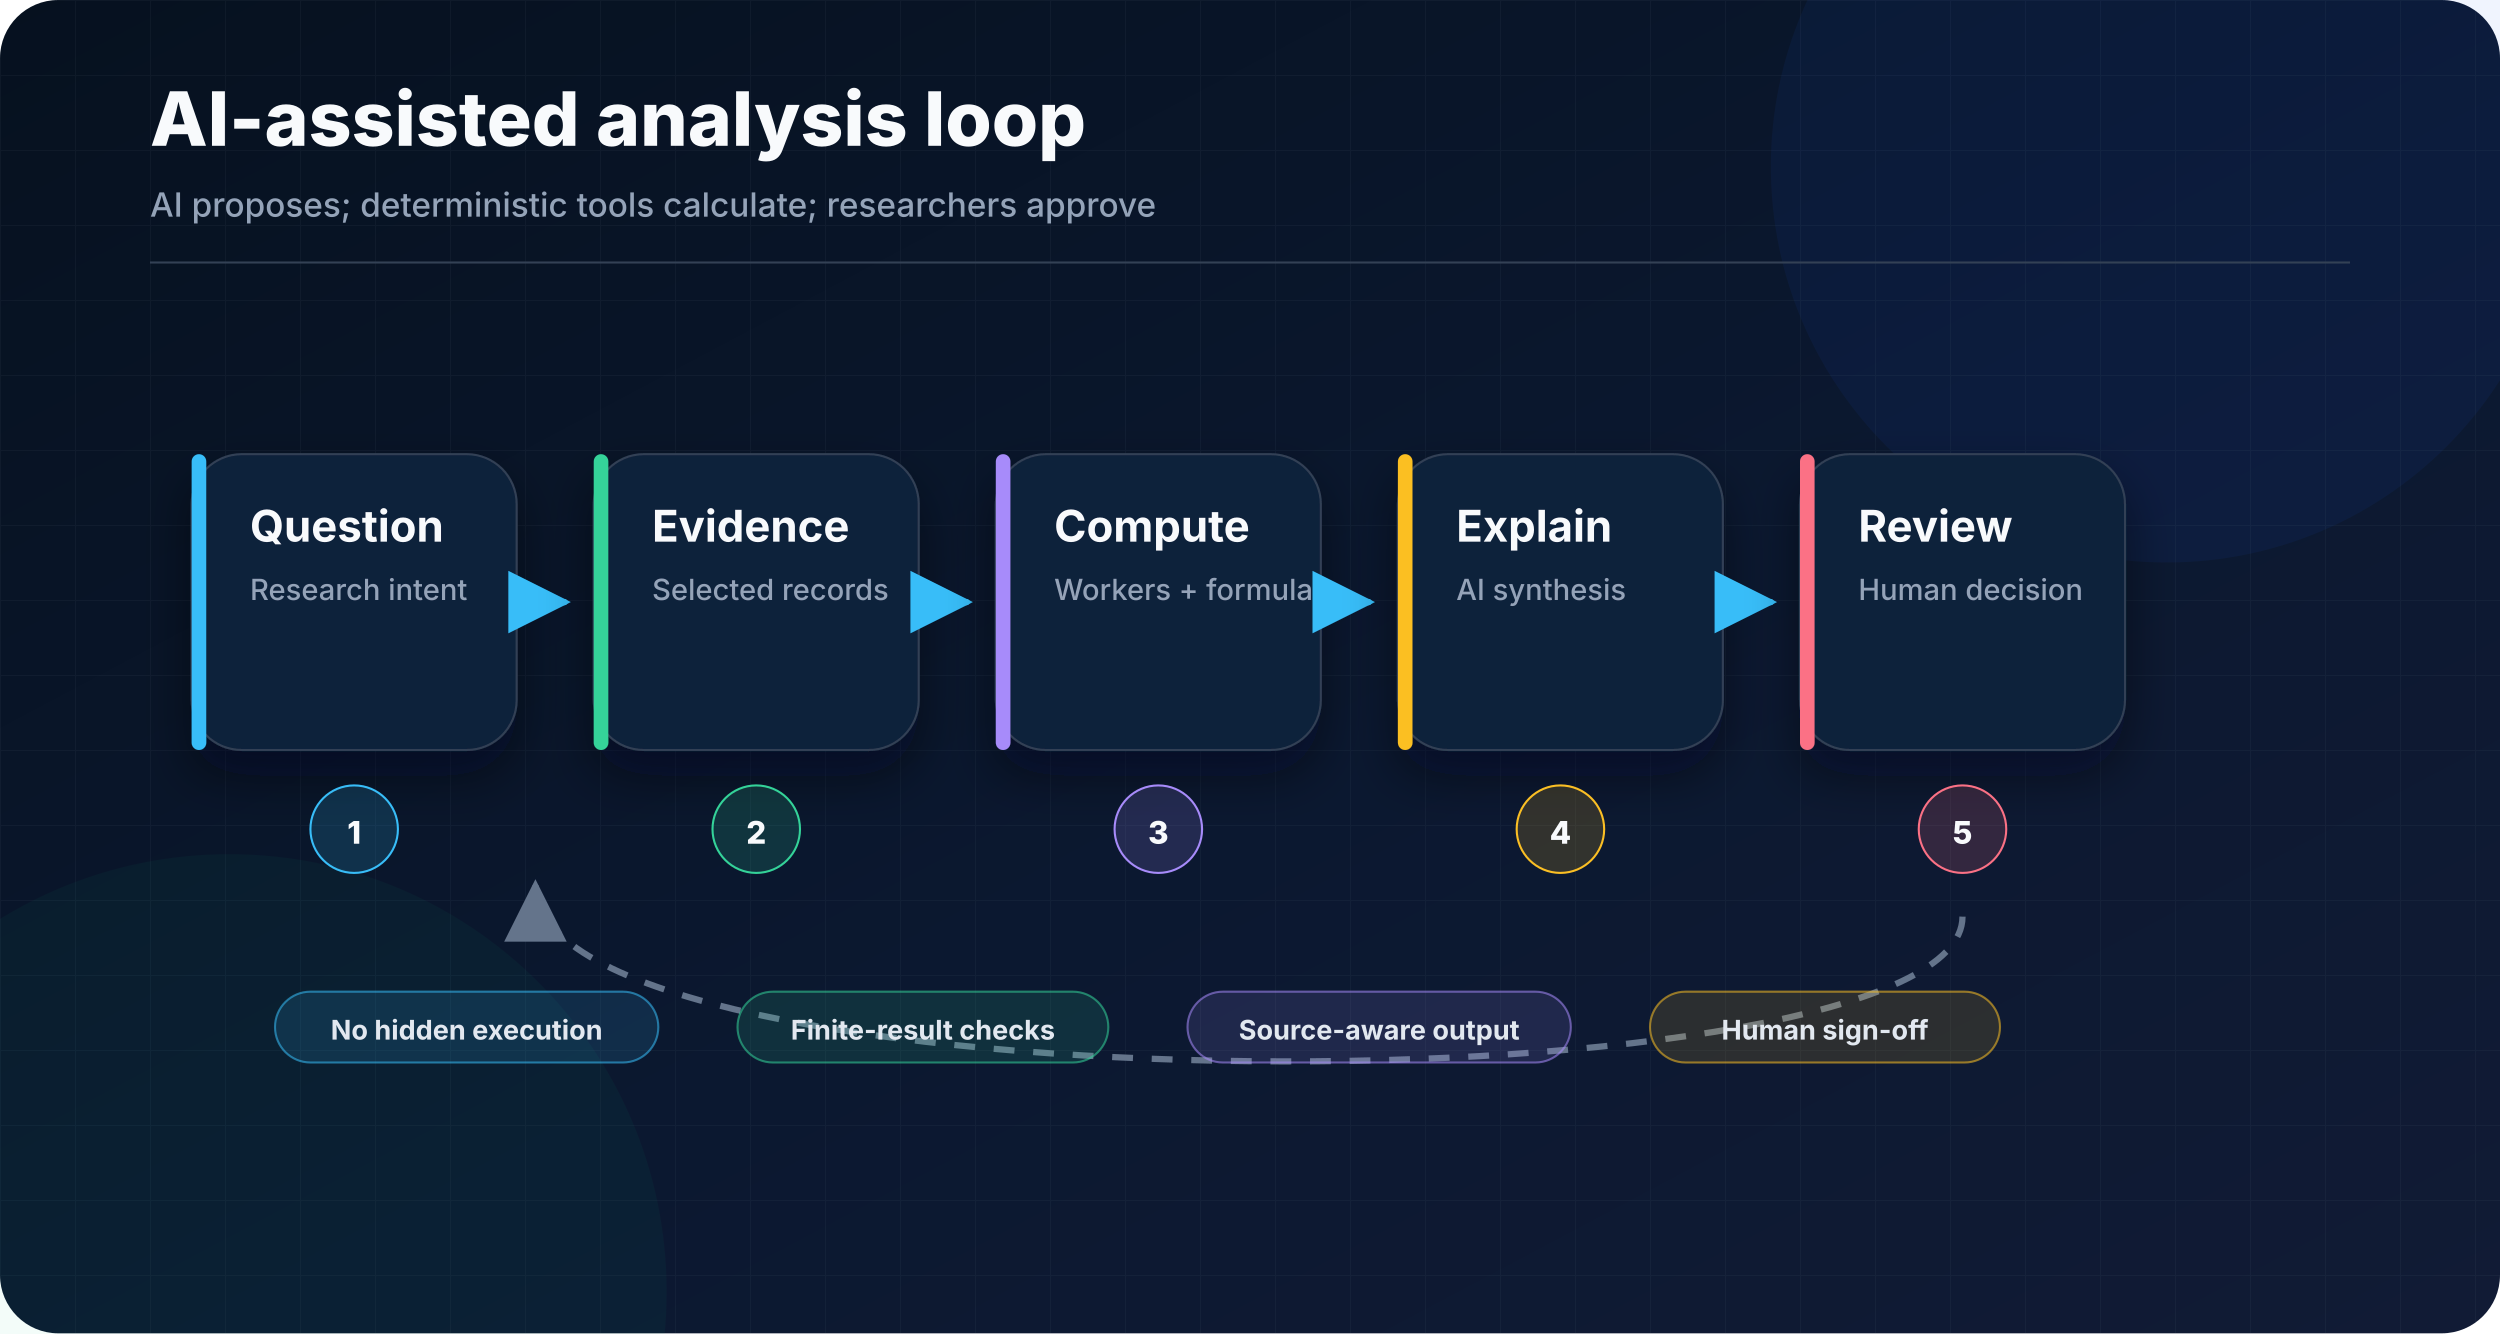
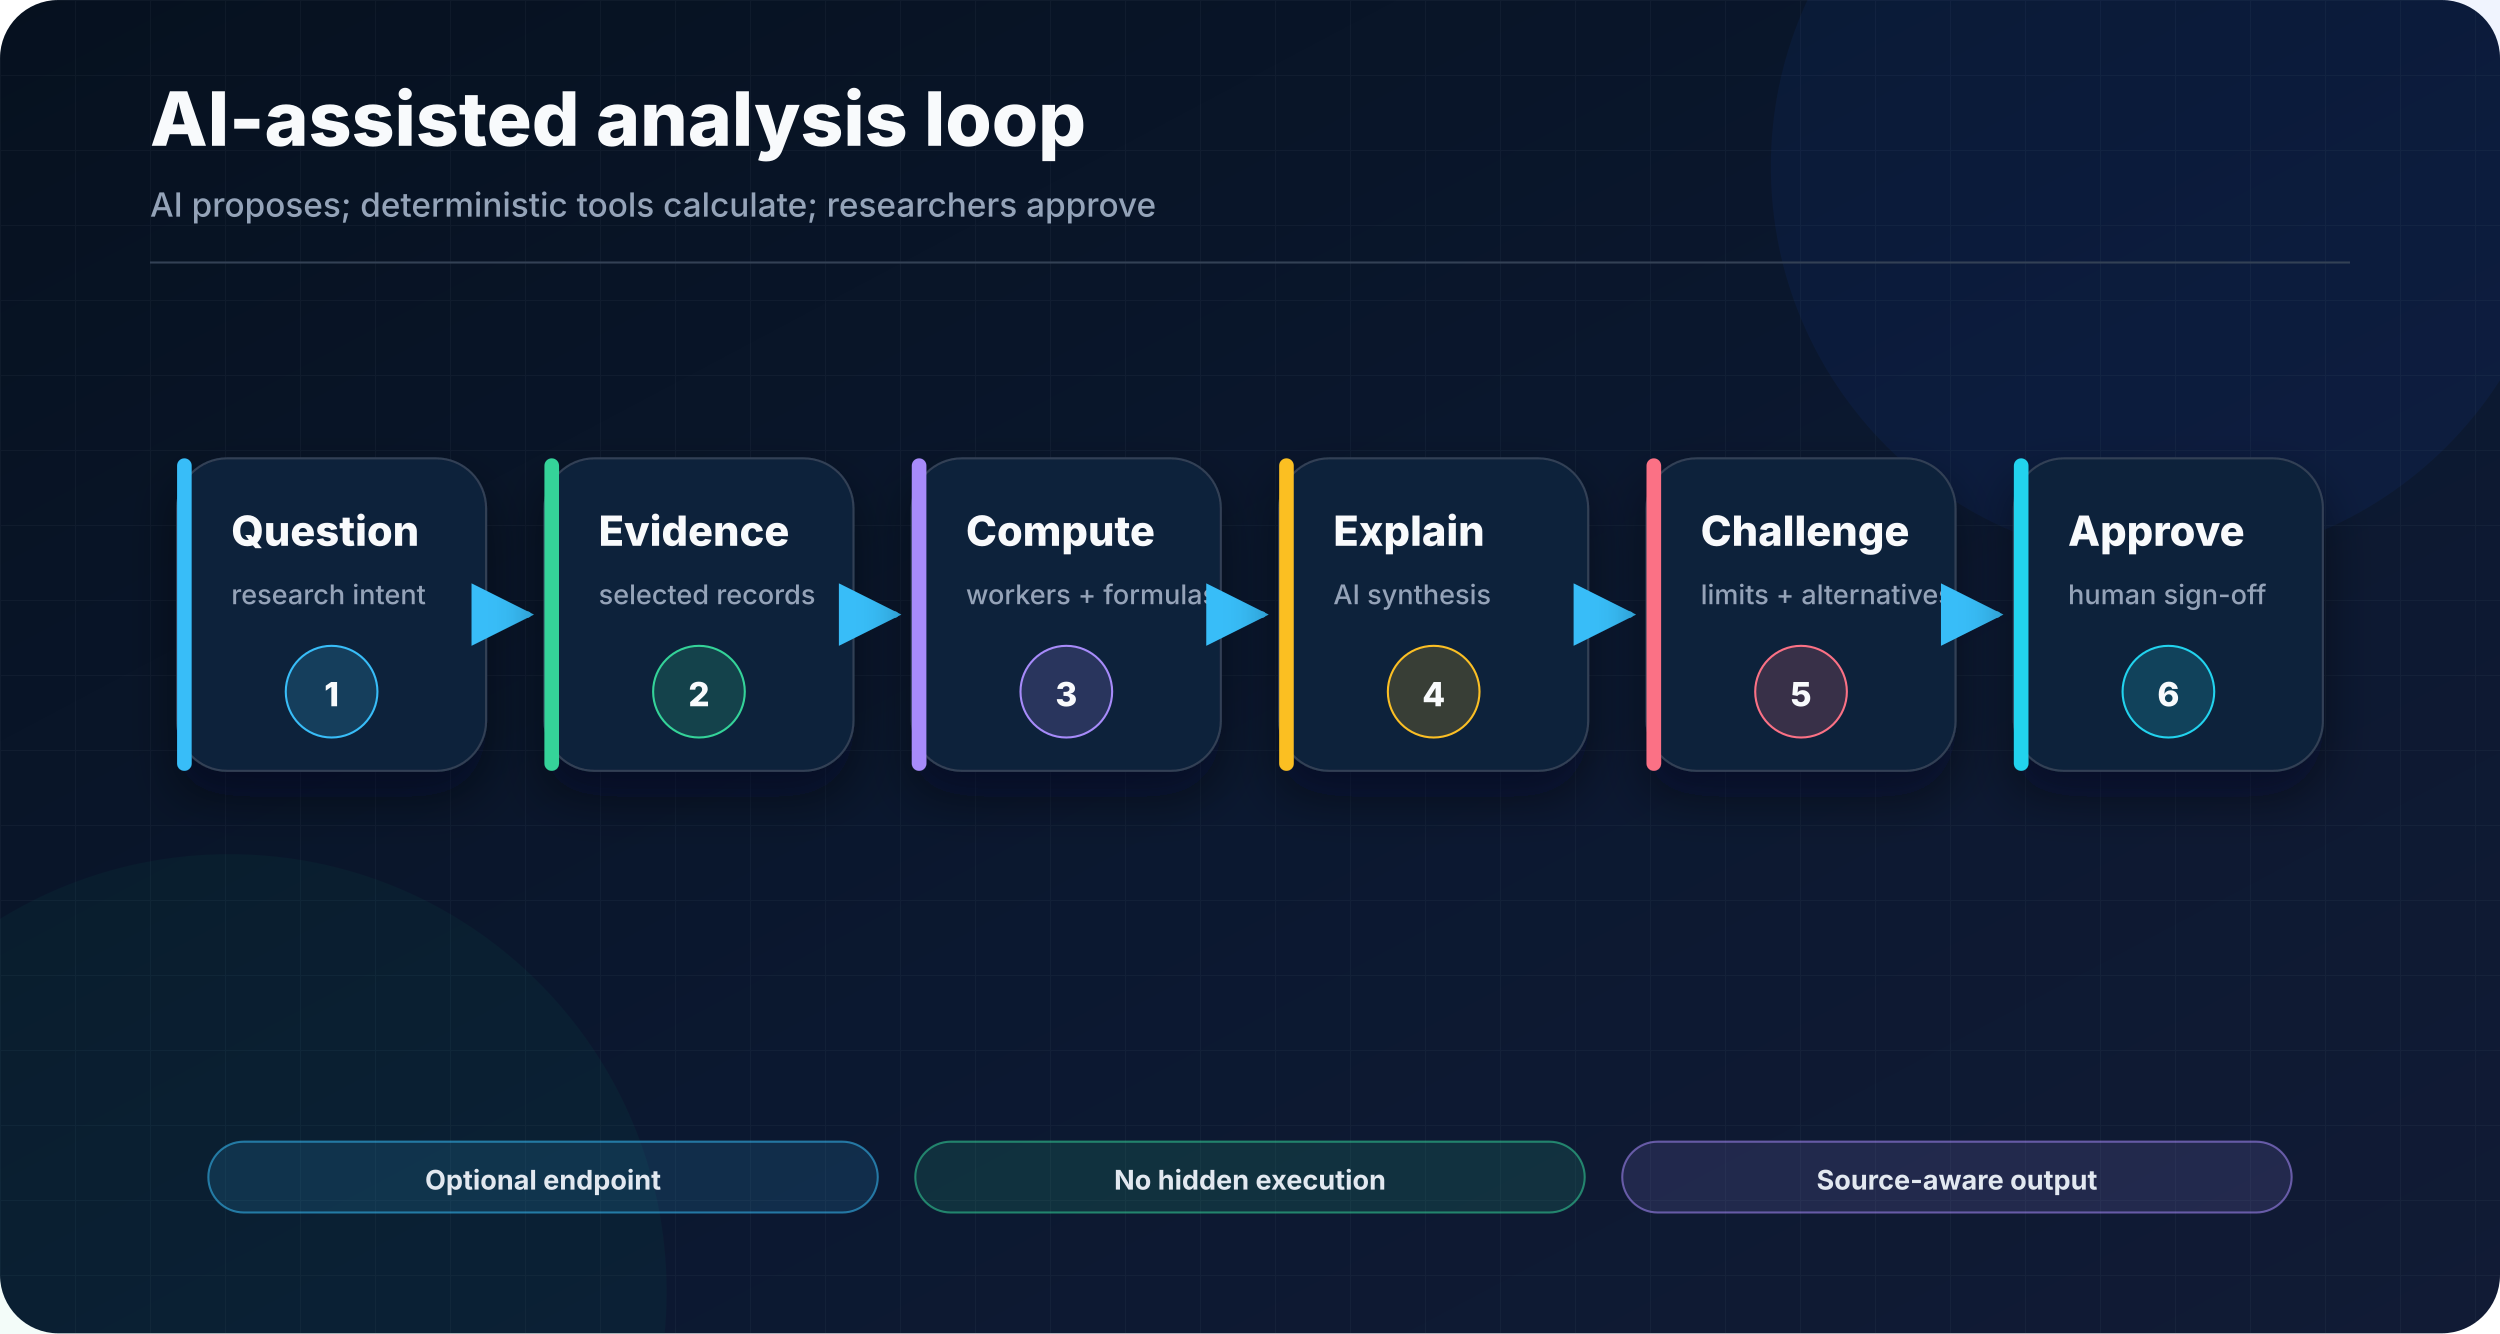
- <svg xmlns="http://www.w3.org/2000/svg" width="1200" height="640" viewBox="0 0 1200 640" role="img" aria-labelledby="ai-loop-title ai-loop-title-desc">
+ <svg xmlns="http://www.w3.org/2000/svg" width="1200" height="640" viewBox="0 0 1200 640" role="img" aria-labelledby="ai-title ai-title-desc">
  <defs>
    <linearGradient id="bg" x1="0" y1="0" x2="1" y2="1">
      <stop offset="0" stop-color="#06111f" />
-       <stop offset="0.55" stop-color="#0b1830" />
+       <stop offset=".56" stop-color="#0b1830" />
      <stop offset="1" stop-color="#111b35" />
    </linearGradient>
    <linearGradient id="cyan" x1="0" y1="0" x2="1" y2="1">
      <stop offset="0" stop-color="#22d3ee" />
      <stop offset="1" stop-color="#2563eb" />
    </linearGradient>
    <linearGradient id="emerald" x1="0" y1="0" x2="1" y2="1">
      <stop offset="0" stop-color="#34d399" />
      <stop offset="1" stop-color="#059669" />
    </linearGradient>
-     <linearGradient id="violet" x1="0" y1="0" x2="1" y2="1">
-       <stop offset="0" stop-color="#c084fc" />
-       <stop offset="1" stop-color="#7c3aed" />
-     </linearGradient>
-     <linearGradient id="amber" x1="0" y1="0" x2="1" y2="1">
-       <stop offset="0" stop-color="#fbbf24" />
-       <stop offset="1" stop-color="#f97316" />
-     </linearGradient>
-     <filter id="glow" x="-40%" y="-40%" width="180%" height="180%">
+     <filter id="shadow" x="-25%" y="-25%" width="150%" height="170%">
+       <feDropShadow dx="0" dy="12" stdDeviation="12" flood-color="#020617" flood-opacity=".46" />
+     </filter>
+     <filter id="glow" x="-50%" y="-50%" width="200%" height="200%">
      <feGaussianBlur stdDeviation="7" result="blur" />
      <feMerge>
        <feMergeNode in="blur" />
        <feMergeNode in="SourceGraphic" />
      </feMerge>
    </filter>
-     <filter id="shadow" x="-20%" y="-20%" width="140%" height="160%">
-       <feDropShadow dx="0" dy="12" stdDeviation="12" flood-color="#020617" flood-opacity=".45" />
-     </filter>
    <pattern id="grid" width="36" height="36" patternUnits="userSpaceOnUse">
-       <path d="M36 0H0V36" fill="none" stroke="#94a3b8" stroke-opacity=".055" stroke-width="1" />
+       <path d="M36 0H0V36" fill="none" stroke="#94a3b8" stroke-opacity=".055" />
    </pattern>
-     <marker id="arrow-cyan" markerWidth="10" markerHeight="10" refX="9" refY="5" orient="auto">
+     <marker id="arrow" markerWidth="10" markerHeight="10" refX="9" refY="5" orient="auto">
      <path d="M0 0L10 5L0 10Z" fill="#38bdf8" />
    </marker>
    <marker id="arrow-muted" markerWidth="10" markerHeight="10" refX="9" refY="5" orient="auto">
      <path d="M0 0L10 5L0 10Z" fill="#64748b" />
    </marker>
  </defs>
  <rect width="1200" height="640" rx="28" fill="url(#bg)" />
  <rect width="1200" height="640" rx="28" fill="url(#grid)" />
  <circle cx="1040" cy="80" r="190" fill="#2563eb" fill-opacity=".07" />
  <circle cx="110" cy="620" r="210" fill="#10b981" fill-opacity=".05" />
-   <text x="72" y="70" fill="#f8fafc" fill-opacity="1.0" font-family="Inter,Segoe UI,Arial,sans-serif" font-size="36" font-weight="800" text-anchor="start">AI-assisted analysis loop</text>
-   <text x="72" y="104" fill="#94a3b8" fill-opacity="1.0" font-family="Inter,Segoe UI,Arial,sans-serif" font-size="16" font-weight="500" text-anchor="start">AI proposes; deterministic tools calculate; researchers approve</text>
-   <path d="M72 126H1128" stroke="#334155" stroke-width="1" />
+   <text x="72" y="70" fill="#f8fafc" font-family="Inter,Segoe UI,Arial,sans-serif" font-size="36" font-weight="820" text-anchor="start">AI-assisted analysis loop</text>
+   <text x="72" y="104" fill="#94a3b8" font-family="Inter,Segoe UI,Arial,sans-serif" font-size="16" font-weight="520" text-anchor="start">AI proposes; deterministic tools calculate; researchers approve</text>
+   <path d="M72 126H1128" stroke="#334155" />
  <g filter="url(#shadow)">
-     <rect x="92" y="218" width="156" height="142" rx="24" fill="#0f213b" stroke="#334155" />
-     <rect x="92" y="218" width="7" height="142" rx="3.5" fill="#38bdf8" />
-     <text x="120" y="260" fill="#f8fafc" fill-opacity="1.0" font-family="Inter,Segoe UI,Arial,sans-serif" font-size="21" font-weight="750" text-anchor="start">Question</text>
-     <text x="120" y="288" fill="#94a3b8" fill-opacity="1.0" font-family="Inter,Segoe UI,Arial,sans-serif" font-size="14" font-weight="500" text-anchor="start">Research intent</text>
+     <rect x="85.0" y="220" width="148.333" height="150" rx="24" fill="#0f213b" stroke="#334155" />
+     <rect x="85.0" y="220" width="7" height="150" rx="3.5" fill="#38bdf8" />
+     <text x="111.0" y="262" fill="#f8fafc" font-family="Inter,Segoe UI,Arial,sans-serif" font-size="20" font-weight="760" text-anchor="start">Question</text>
+     <text x="111.0" y="290" fill="#94a3b8" font-family="Inter,Segoe UI,Arial,sans-serif" font-size="13" font-weight="520" text-anchor="start">research intent</text>
  </g>
-   <circle cx="170" cy="398" r="21" fill="#38bdf8" fill-opacity=".16" stroke="#38bdf8" />
-   <text x="170" y="405" fill="#f8fafc" fill-opacity="1.0" font-family="Inter,Segoe UI,Arial,sans-serif" font-size="15" font-weight="800" text-anchor="middle">1</text>
-   <path d="M248 289L271 289" fill="none" stroke="#38bdf8" stroke-width="3" stroke-linecap="round" marker-end="url(#arrow-cyan)" />
+   <circle cx="159.167" cy="332" r="22" fill="#38bdf8" fill-opacity=".18" stroke="#38bdf8" />
+   <text x="159.167" y="339" fill="#f8fafc" font-family="Inter,Segoe UI,Arial,sans-serif" font-size="16" font-weight="800" text-anchor="middle">1</text>
+   <path d="M233.333 295L253.333 295" fill="none" stroke="#38bdf8" stroke-width="3" stroke-linecap="round" marker-end="url(#arrow)" />
  <g filter="url(#shadow)">
-     <rect x="285" y="218" width="156" height="142" rx="24" fill="#0f213b" stroke="#334155" />
-     <rect x="285" y="218" width="7" height="142" rx="3.5" fill="#34d399" />
-     <text x="313" y="260" fill="#f8fafc" fill-opacity="1.0" font-family="Inter,Segoe UI,Arial,sans-serif" font-size="21" font-weight="750" text-anchor="start">Evidence</text>
-     <text x="313" y="288" fill="#94a3b8" fill-opacity="1.0" font-family="Inter,Segoe UI,Arial,sans-serif" font-size="14" font-weight="500" text-anchor="start">Selected records</text>
+     <rect x="261.333" y="220" width="148.333" height="150" rx="24" fill="#0f213b" stroke="#334155" />
+     <rect x="261.333" y="220" width="7" height="150" rx="3.5" fill="#34d399" />
+     <text x="287.333" y="262" fill="#f8fafc" font-family="Inter,Segoe UI,Arial,sans-serif" font-size="20" font-weight="760" text-anchor="start">Evidence</text>
+     <text x="287.333" y="290" fill="#94a3b8" font-family="Inter,Segoe UI,Arial,sans-serif" font-size="13" font-weight="520" text-anchor="start">selected records</text>
  </g>
-   <circle cx="363" cy="398" r="21" fill="#34d399" fill-opacity=".16" stroke="#34d399" />
-   <text x="363" y="405" fill="#f8fafc" fill-opacity="1.0" font-family="Inter,Segoe UI,Arial,sans-serif" font-size="15" font-weight="800" text-anchor="middle">2</text>
-   <path d="M441 289L464 289" fill="none" stroke="#38bdf8" stroke-width="3" stroke-linecap="round" marker-end="url(#arrow-cyan)" />
+   <circle cx="335.5" cy="332" r="22" fill="#34d399" fill-opacity=".18" stroke="#34d399" />
+   <text x="335.5" y="339" fill="#f8fafc" font-family="Inter,Segoe UI,Arial,sans-serif" font-size="16" font-weight="800" text-anchor="middle">2</text>
+   <path d="M409.667 295L429.667 295" fill="none" stroke="#38bdf8" stroke-width="3" stroke-linecap="round" marker-end="url(#arrow)" />
  <g filter="url(#shadow)">
-     <rect x="478" y="218" width="156" height="142" rx="24" fill="#0f213b" stroke="#334155" />
-     <rect x="478" y="218" width="7" height="142" rx="3.5" fill="#a78bfa" />
-     <text x="506" y="260" fill="#f8fafc" fill-opacity="1.0" font-family="Inter,Segoe UI,Arial,sans-serif" font-size="21" font-weight="750" text-anchor="start">Compute</text>
-     <text x="506" y="288" fill="#94a3b8" fill-opacity="1.0" font-family="Inter,Segoe UI,Arial,sans-serif" font-size="14" font-weight="500" text-anchor="start">Workers + formulas</text>
+     <rect x="437.667" y="220" width="148.333" height="150" rx="24" fill="#0f213b" stroke="#334155" />
+     <rect x="437.667" y="220" width="7" height="150" rx="3.5" fill="#a78bfa" />
+     <text x="463.667" y="262" fill="#f8fafc" font-family="Inter,Segoe UI,Arial,sans-serif" font-size="20" font-weight="760" text-anchor="start">Compute</text>
+     <text x="463.667" y="290" fill="#94a3b8" font-family="Inter,Segoe UI,Arial,sans-serif" font-size="13" font-weight="520" text-anchor="start">workers + formulas</text>
  </g>
-   <circle cx="556" cy="398" r="21" fill="#a78bfa" fill-opacity=".16" stroke="#a78bfa" />
-   <text x="556" y="405" fill="#f8fafc" fill-opacity="1.0" font-family="Inter,Segoe UI,Arial,sans-serif" font-size="15" font-weight="800" text-anchor="middle">3</text>
-   <path d="M634 289L657 289" fill="none" stroke="#38bdf8" stroke-width="3" stroke-linecap="round" marker-end="url(#arrow-cyan)" />
+   <circle cx="511.833" cy="332" r="22" fill="#a78bfa" fill-opacity=".18" stroke="#a78bfa" />
+   <text x="511.833" y="339" fill="#f8fafc" font-family="Inter,Segoe UI,Arial,sans-serif" font-size="16" font-weight="800" text-anchor="middle">3</text>
+   <path d="M586.0 295L606.0 295" fill="none" stroke="#38bdf8" stroke-width="3" stroke-linecap="round" marker-end="url(#arrow)" />
  <g filter="url(#shadow)">
-     <rect x="671" y="218" width="156" height="142" rx="24" fill="#0f213b" stroke="#334155" />
-     <rect x="671" y="218" width="7" height="142" rx="3.5" fill="#fbbf24" />
-     <text x="699" y="260" fill="#f8fafc" fill-opacity="1.0" font-family="Inter,Segoe UI,Arial,sans-serif" font-size="21" font-weight="750" text-anchor="start">Explain</text>
-     <text x="699" y="288" fill="#94a3b8" fill-opacity="1.0" font-family="Inter,Segoe UI,Arial,sans-serif" font-size="14" font-weight="500" text-anchor="start">AI synthesis</text>
+     <rect x="614.0" y="220" width="148.333" height="150" rx="24" fill="#0f213b" stroke="#334155" />
+     <rect x="614.0" y="220" width="7" height="150" rx="3.5" fill="#fbbf24" />
+     <text x="640.0" y="262" fill="#f8fafc" font-family="Inter,Segoe UI,Arial,sans-serif" font-size="20" font-weight="760" text-anchor="start">Explain</text>
+     <text x="640.0" y="290" fill="#94a3b8" font-family="Inter,Segoe UI,Arial,sans-serif" font-size="13" font-weight="520" text-anchor="start">AI synthesis</text>
  </g>
-   <circle cx="749" cy="398" r="21" fill="#fbbf24" fill-opacity=".16" stroke="#fbbf24" />
-   <text x="749" y="405" fill="#f8fafc" fill-opacity="1.0" font-family="Inter,Segoe UI,Arial,sans-serif" font-size="15" font-weight="800" text-anchor="middle">4</text>
-   <path d="M827 289L850 289" fill="none" stroke="#38bdf8" stroke-width="3" stroke-linecap="round" marker-end="url(#arrow-cyan)" />
+   <circle cx="688.167" cy="332" r="22" fill="#fbbf24" fill-opacity=".18" stroke="#fbbf24" />
+   <text x="688.167" y="339" fill="#f8fafc" font-family="Inter,Segoe UI,Arial,sans-serif" font-size="16" font-weight="800" text-anchor="middle">4</text>
+   <path d="M762.333 295L782.333 295" fill="none" stroke="#38bdf8" stroke-width="3" stroke-linecap="round" marker-end="url(#arrow)" />
  <g filter="url(#shadow)">
-     <rect x="864" y="218" width="156" height="142" rx="24" fill="#0f213b" stroke="#334155" />
-     <rect x="864" y="218" width="7" height="142" rx="3.5" fill="#fb7185" />
-     <text x="892" y="260" fill="#f8fafc" fill-opacity="1.0" font-family="Inter,Segoe UI,Arial,sans-serif" font-size="21" font-weight="750" text-anchor="start">Review</text>
-     <text x="892" y="288" fill="#94a3b8" fill-opacity="1.0" font-family="Inter,Segoe UI,Arial,sans-serif" font-size="14" font-weight="500" text-anchor="start">Human decision</text>
+     <rect x="790.333" y="220" width="148.333" height="150" rx="24" fill="#0f213b" stroke="#334155" />
+     <rect x="790.333" y="220" width="7" height="150" rx="3.5" fill="#fb7185" />
+     <text x="816.333" y="262" fill="#f8fafc" font-family="Inter,Segoe UI,Arial,sans-serif" font-size="20" font-weight="760" text-anchor="start">Challenge</text>
+     <text x="816.333" y="290" fill="#94a3b8" font-family="Inter,Segoe UI,Arial,sans-serif" font-size="13" font-weight="520" text-anchor="start">limits + alternatives</text>
  </g>
-   <circle cx="942" cy="398" r="21" fill="#fb7185" fill-opacity=".16" stroke="#fb7185" />
-   <text x="942" y="405" fill="#f8fafc" fill-opacity="1.0" font-family="Inter,Segoe UI,Arial,sans-serif" font-size="15" font-weight="800" text-anchor="middle">5</text>
-   <path d="M942 440C942 535 257 535 257 425" fill="none" stroke="#64748b" stroke-width="3" stroke-dasharray="10 9" marker-end="url(#arrow-muted)" />
+   <circle cx="864.5" cy="332" r="22" fill="#fb7185" fill-opacity=".18" stroke="#fb7185" />
+   <text x="864.5" y="339" fill="#f8fafc" font-family="Inter,Segoe UI,Arial,sans-serif" font-size="16" font-weight="800" text-anchor="middle">5</text>
+   <path d="M938.667 295L958.667 295" fill="none" stroke="#38bdf8" stroke-width="3" stroke-linecap="round" marker-end="url(#arrow)" />
+   <g filter="url(#shadow)">
+     <rect x="966.667" y="220" width="148.333" height="150" rx="24" fill="#0f213b" stroke="#334155" />
+     <rect x="966.667" y="220" width="7" height="150" rx="3.5" fill="#22d3ee" />
+     <text x="992.667" y="262" fill="#f8fafc" font-family="Inter,Segoe UI,Arial,sans-serif" font-size="20" font-weight="760" text-anchor="start">Approve</text>
+     <text x="992.667" y="290" fill="#94a3b8" font-family="Inter,Segoe UI,Arial,sans-serif" font-size="13" font-weight="520" text-anchor="start">human sign-off</text>
+   </g>
+   <circle cx="1040.833" cy="332" r="22" fill="#22d3ee" fill-opacity=".18" stroke="#22d3ee" />
+   <text x="1040.833" y="339" fill="#f8fafc" font-family="Inter,Segoe UI,Arial,sans-serif" font-size="16" font-weight="800" text-anchor="middle">6</text>
  <g>
-     <rect x="132" y="476" width="184" height="34" rx="17" fill="#38bdf8" fill-opacity=".13" stroke="#38bdf8" stroke-opacity=".55" />
-     <text x="224.0" y="499" fill="#e2e8f0" fill-opacity="1.0" font-family="Inter,Segoe UI,Arial,sans-serif" font-size="13" font-weight="650" text-anchor="middle">No hidden execution</text>
+     <rect x="100" y="548" width="321.333" height="34" rx="17" fill="#38bdf8" fill-opacity=".13" stroke="#38bdf8" stroke-opacity=".55" />
+     <text x="260.667" y="571" fill="#e2e8f0" font-family="Inter,Segoe UI,Arial,sans-serif" font-size="13" font-weight="650" text-anchor="middle">Optional endpoint</text>
  </g>
  <g>
-     <rect x="354" y="476" width="178" height="34" rx="17" fill="#34d399" fill-opacity=".13" stroke="#34d399" stroke-opacity=".55" />
-     <text x="443.0" y="499" fill="#e2e8f0" fill-opacity="1.0" font-family="Inter,Segoe UI,Arial,sans-serif" font-size="13" font-weight="650" text-anchor="middle">Finite-result checks</text>
+     <rect x="439.333" y="548" width="321.333" height="34" rx="17" fill="#34d399" fill-opacity=".13" stroke="#34d399" stroke-opacity=".55" />
+     <text x="600.0" y="571" fill="#e2e8f0" font-family="Inter,Segoe UI,Arial,sans-serif" font-size="13" font-weight="650" text-anchor="middle">No hidden execution</text>
  </g>
  <g>
-     <rect x="570" y="476" width="184" height="34" rx="17" fill="#a78bfa" fill-opacity=".13" stroke="#a78bfa" stroke-opacity=".55" />
-     <text x="662.0" y="499" fill="#e2e8f0" fill-opacity="1.0" font-family="Inter,Segoe UI,Arial,sans-serif" font-size="13" font-weight="650" text-anchor="middle">Source-aware output</text>
-   </g>
-   <g>
-     <rect x="792" y="476" width="168" height="34" rx="17" fill="#fbbf24" fill-opacity=".13" stroke="#fbbf24" stroke-opacity=".55" />
-     <text x="876.0" y="499" fill="#e2e8f0" fill-opacity="1.0" font-family="Inter,Segoe UI,Arial,sans-serif" font-size="13" font-weight="650" text-anchor="middle">Human sign-off</text>
+     <rect x="778.667" y="548" width="321.333" height="34" rx="17" fill="#a78bfa" fill-opacity=".13" stroke="#a78bfa" stroke-opacity=".55" />
+     <text x="939.333" y="571" fill="#e2e8f0" font-family="Inter,Segoe UI,Arial,sans-serif" font-size="13" font-weight="650" text-anchor="middle">Source-aware output</text>
  </g>
</svg>
